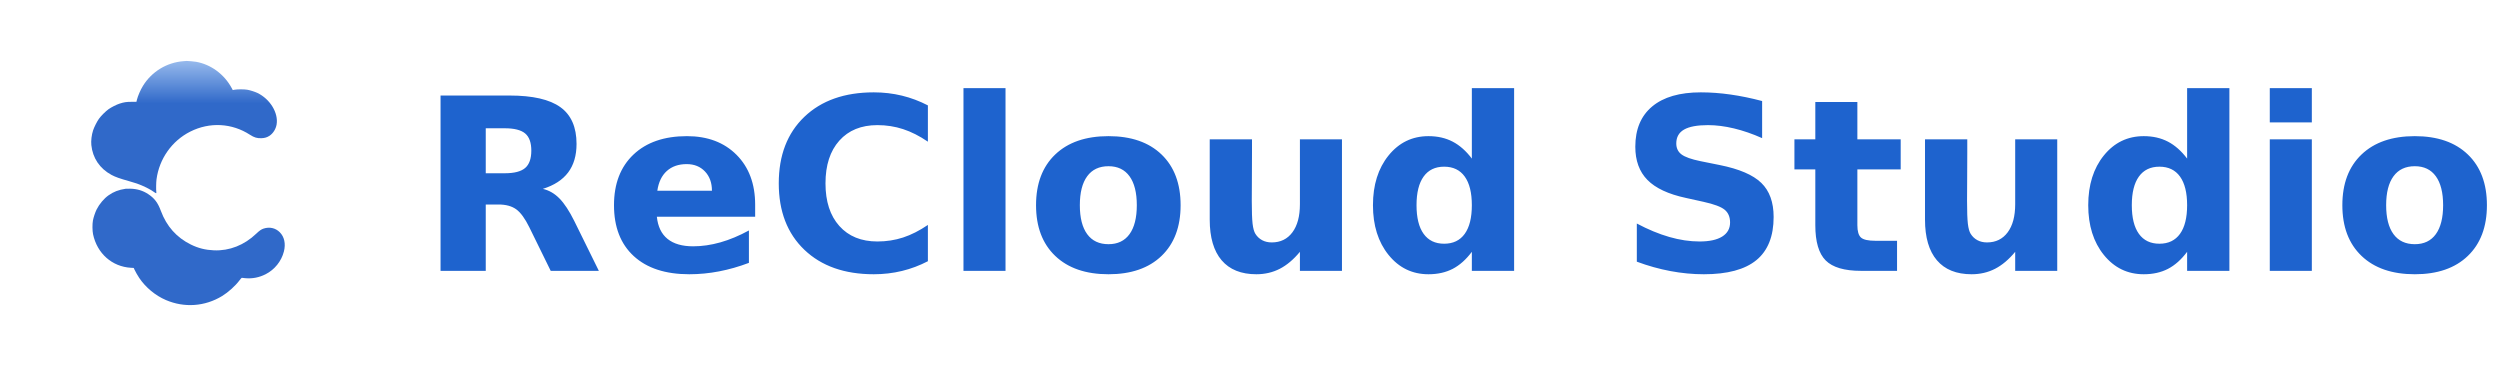
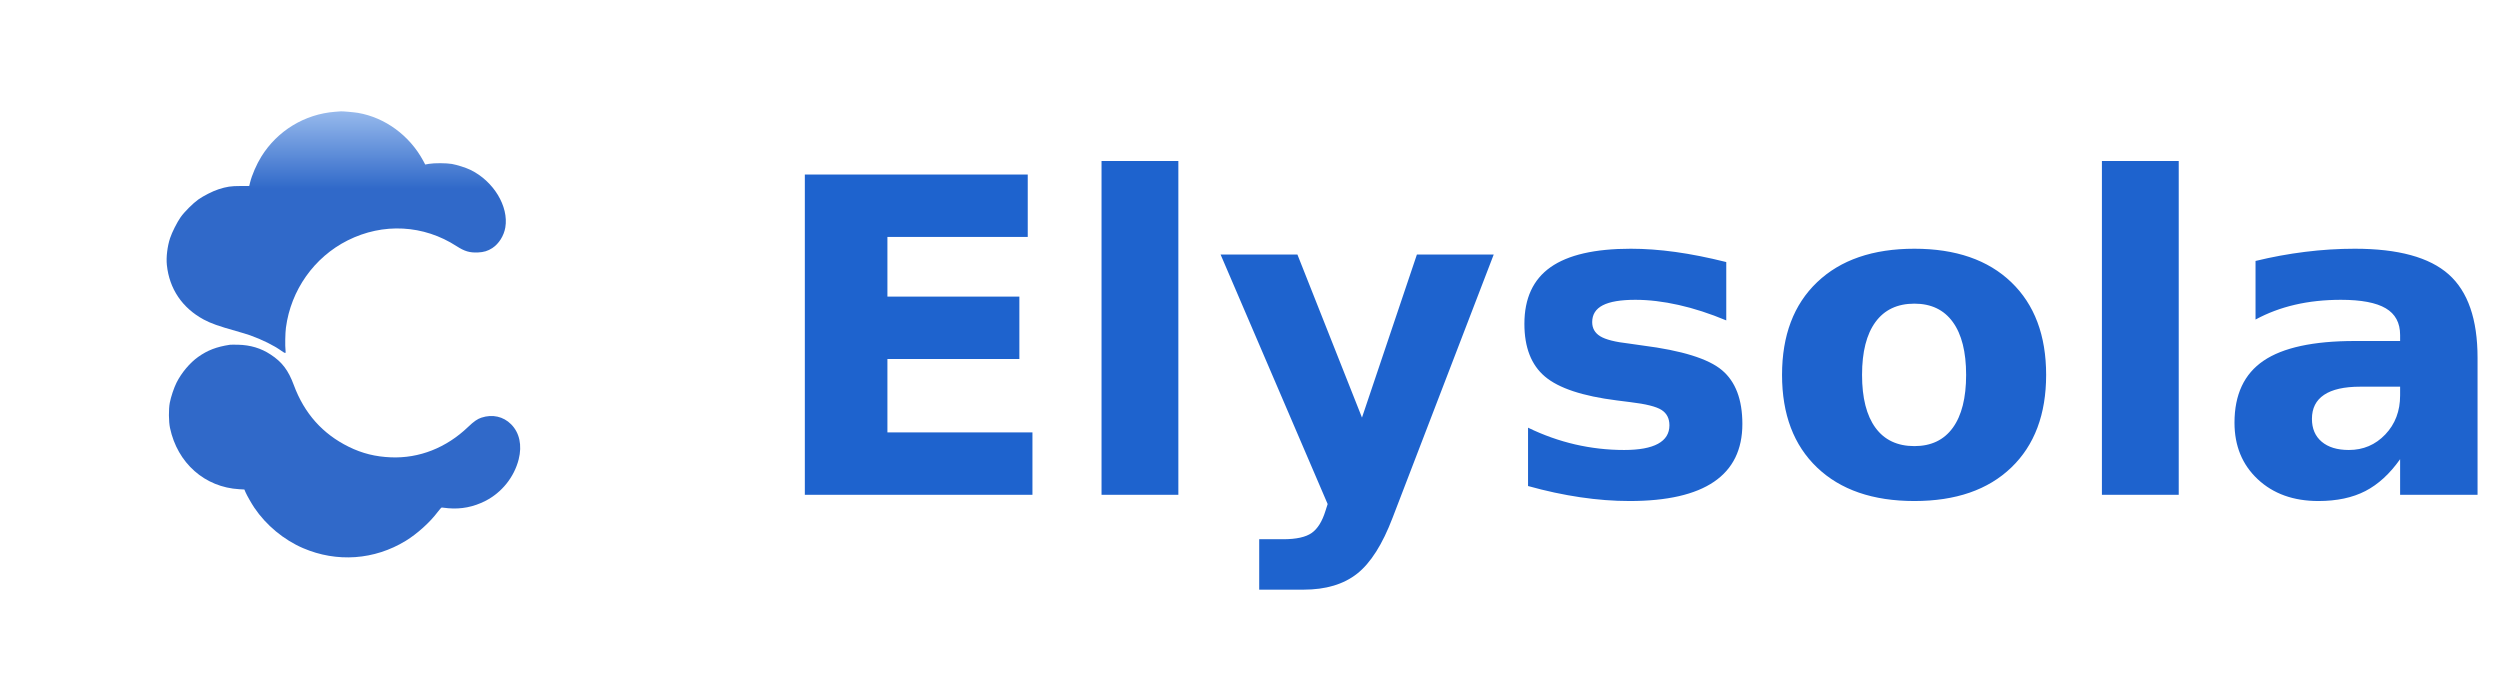
- <svg xmlns="http://www.w3.org/2000/svg" width="2079" height="312" viewBox="0 0 2079 312" preserveAspectRatio="xMidYMid meet" role="img">
+ <svg xmlns="http://www.w3.org/2000/svg" width="1138" height="312" viewBox="0 0 1138 312" preserveAspectRatio="xMidYMid meet" role="img">
  <defs>
-     <linearGradient id="g" gradientUnits="userSpaceOnUse" x1="1040" y1="28" x2="1040" y2="284">
+     <linearGradient id="g" gradientUnits="userSpaceOnUse" x1="569" y1="28" x2="569" y2="284">
      <stop offset="0%" stop-color="#C8E0FD" />
      <stop offset="100%" stop-color="#3069C9" />
    </linearGradient>
  </defs>
  <g fill="url(#g)">
    <path transform="translate(28 28.00) scale(0.204147)" d="M 609.80 112.10 c -67.60 5.20 -128.60 42.30 -164.30 100.00 -10.60 17.10 -21.10 41.40 -25.10 57.90 l -1.80 7.50 -19.60 0.10 c -21.40 -0.00 -30.50 1.40 -49.20 7.40 -12.70 4.10 -33.30 14.60 -44.80 22.70 -12.10 8.70 -30.60 27.10 -39.30 39.30 -7.90 11.20 -19.30 33.70 -23.60 46.80 -6.10 18.30 -9.00 42.70 -7.20 59.90 5.50 53.20 34.30 95.80 82.10 121.60 16.20 8.70 33.80 14.90 72.00 25.60 11.80 3.30 26.00 7.70 31.50 9.60 26.80 9.60 52.30 22.20 69.40 34.30 9.70 6.80 10.50 6.80 9.60 -0.60 -1.20 -9.40 -0.70 -38.90 0.90 -50.70 11.10 -83.90 62.80 -157.00 137.60 -194.60 79.00 -39.70 169.40 -34.90 243.20 13.00 17.60 11.30 28.80 14.60 47.10 13.90 13.30 -0.60 22.20 -3.30 32.30 -9.80 14.60 -9.60 25.80 -27.30 29.00 -46.00 8.00 -47.00 -26.50 -103.70 -78.20 -128.60 -10.10 -4.80 -29.20 -10.90 -40.90 -13.00 -12.40 -2.10 -39.10 -2.30 -51.30 -0.20 l -8.20 1.50 -4.60 -8.60 c -30.30 -56.10 -84.90 -96.20 -145.40 -106.60 -8.40 -1.40 -33.10 -3.60 -38.00 -3.40 -1.40 0.10 -7.30 0.60 -13.20 1.00 z" />
    <path transform="translate(28 28.00) scale(0.204147)" d="M 375.50 631.60 c -29.80 4.50 -49.80 12.20 -70.80 27.10 -18.50 13.10 -37.20 35.40 -48.20 57.30 -5.70 11.30 -12.60 31.80 -15.10 45.00 -2.70 14.30 -2.50 41.90 0.50 56.00 16.60 78.50 77.60 132.40 154.70 136.70 l 11.10 0.60 2.70 6.30 c 3.30 7.50 13.40 25.20 19.60 34.40 26.20 38.90 65.90 71.80 108.70 90.10 75.20 32.30 158.90 26.40 228.80 -16.30 25.30 -15.50 53.80 -41.10 71.00 -64.00 5.10 -6.80 8.50 -10.50 9.50 -10.30 0.80 0.20 7.40 0.90 14.50 1.60 28.80 2.50 56.20 -2.90 82.40 -16.20 36.80 -18.70 64.50 -53.30 74.50 -92.90 7.90 -31.30 1.80 -59.40 -16.90 -78.10 -17.40 -17.50 -41.60 -22.90 -66.20 -14.80 -8.90 2.90 -17.00 8.50 -29.70 20.70 -48.60 46.60 -109.10 70.40 -172.10 67.80 -34.50 -1.40 -63.90 -8.70 -94.00 -23.50 -58.30 -28.70 -99.10 -74.40 -122.50 -137.60 -12.20 -33.00 -26.10 -51.40 -51.70 -68.10 -21.50 -14.20 -45.20 -21.30 -72.80 -21.90 -8.20 -0.20 -16.30 -0.10 -18.00 0.10 z" />
-     <text x="348" y="156" font-family="DejaVu Sans" font-weight="bold" font-size="200" dominant-baseline="central" fill="#1E63CE">ReCloud Studio</text>
+     <text x="348" y="156" font-family="DejaVu Sans" font-weight="bold" font-size="200" dominant-baseline="central" fill="#1E63CE">Elysola</text>
  </g>
</svg>
